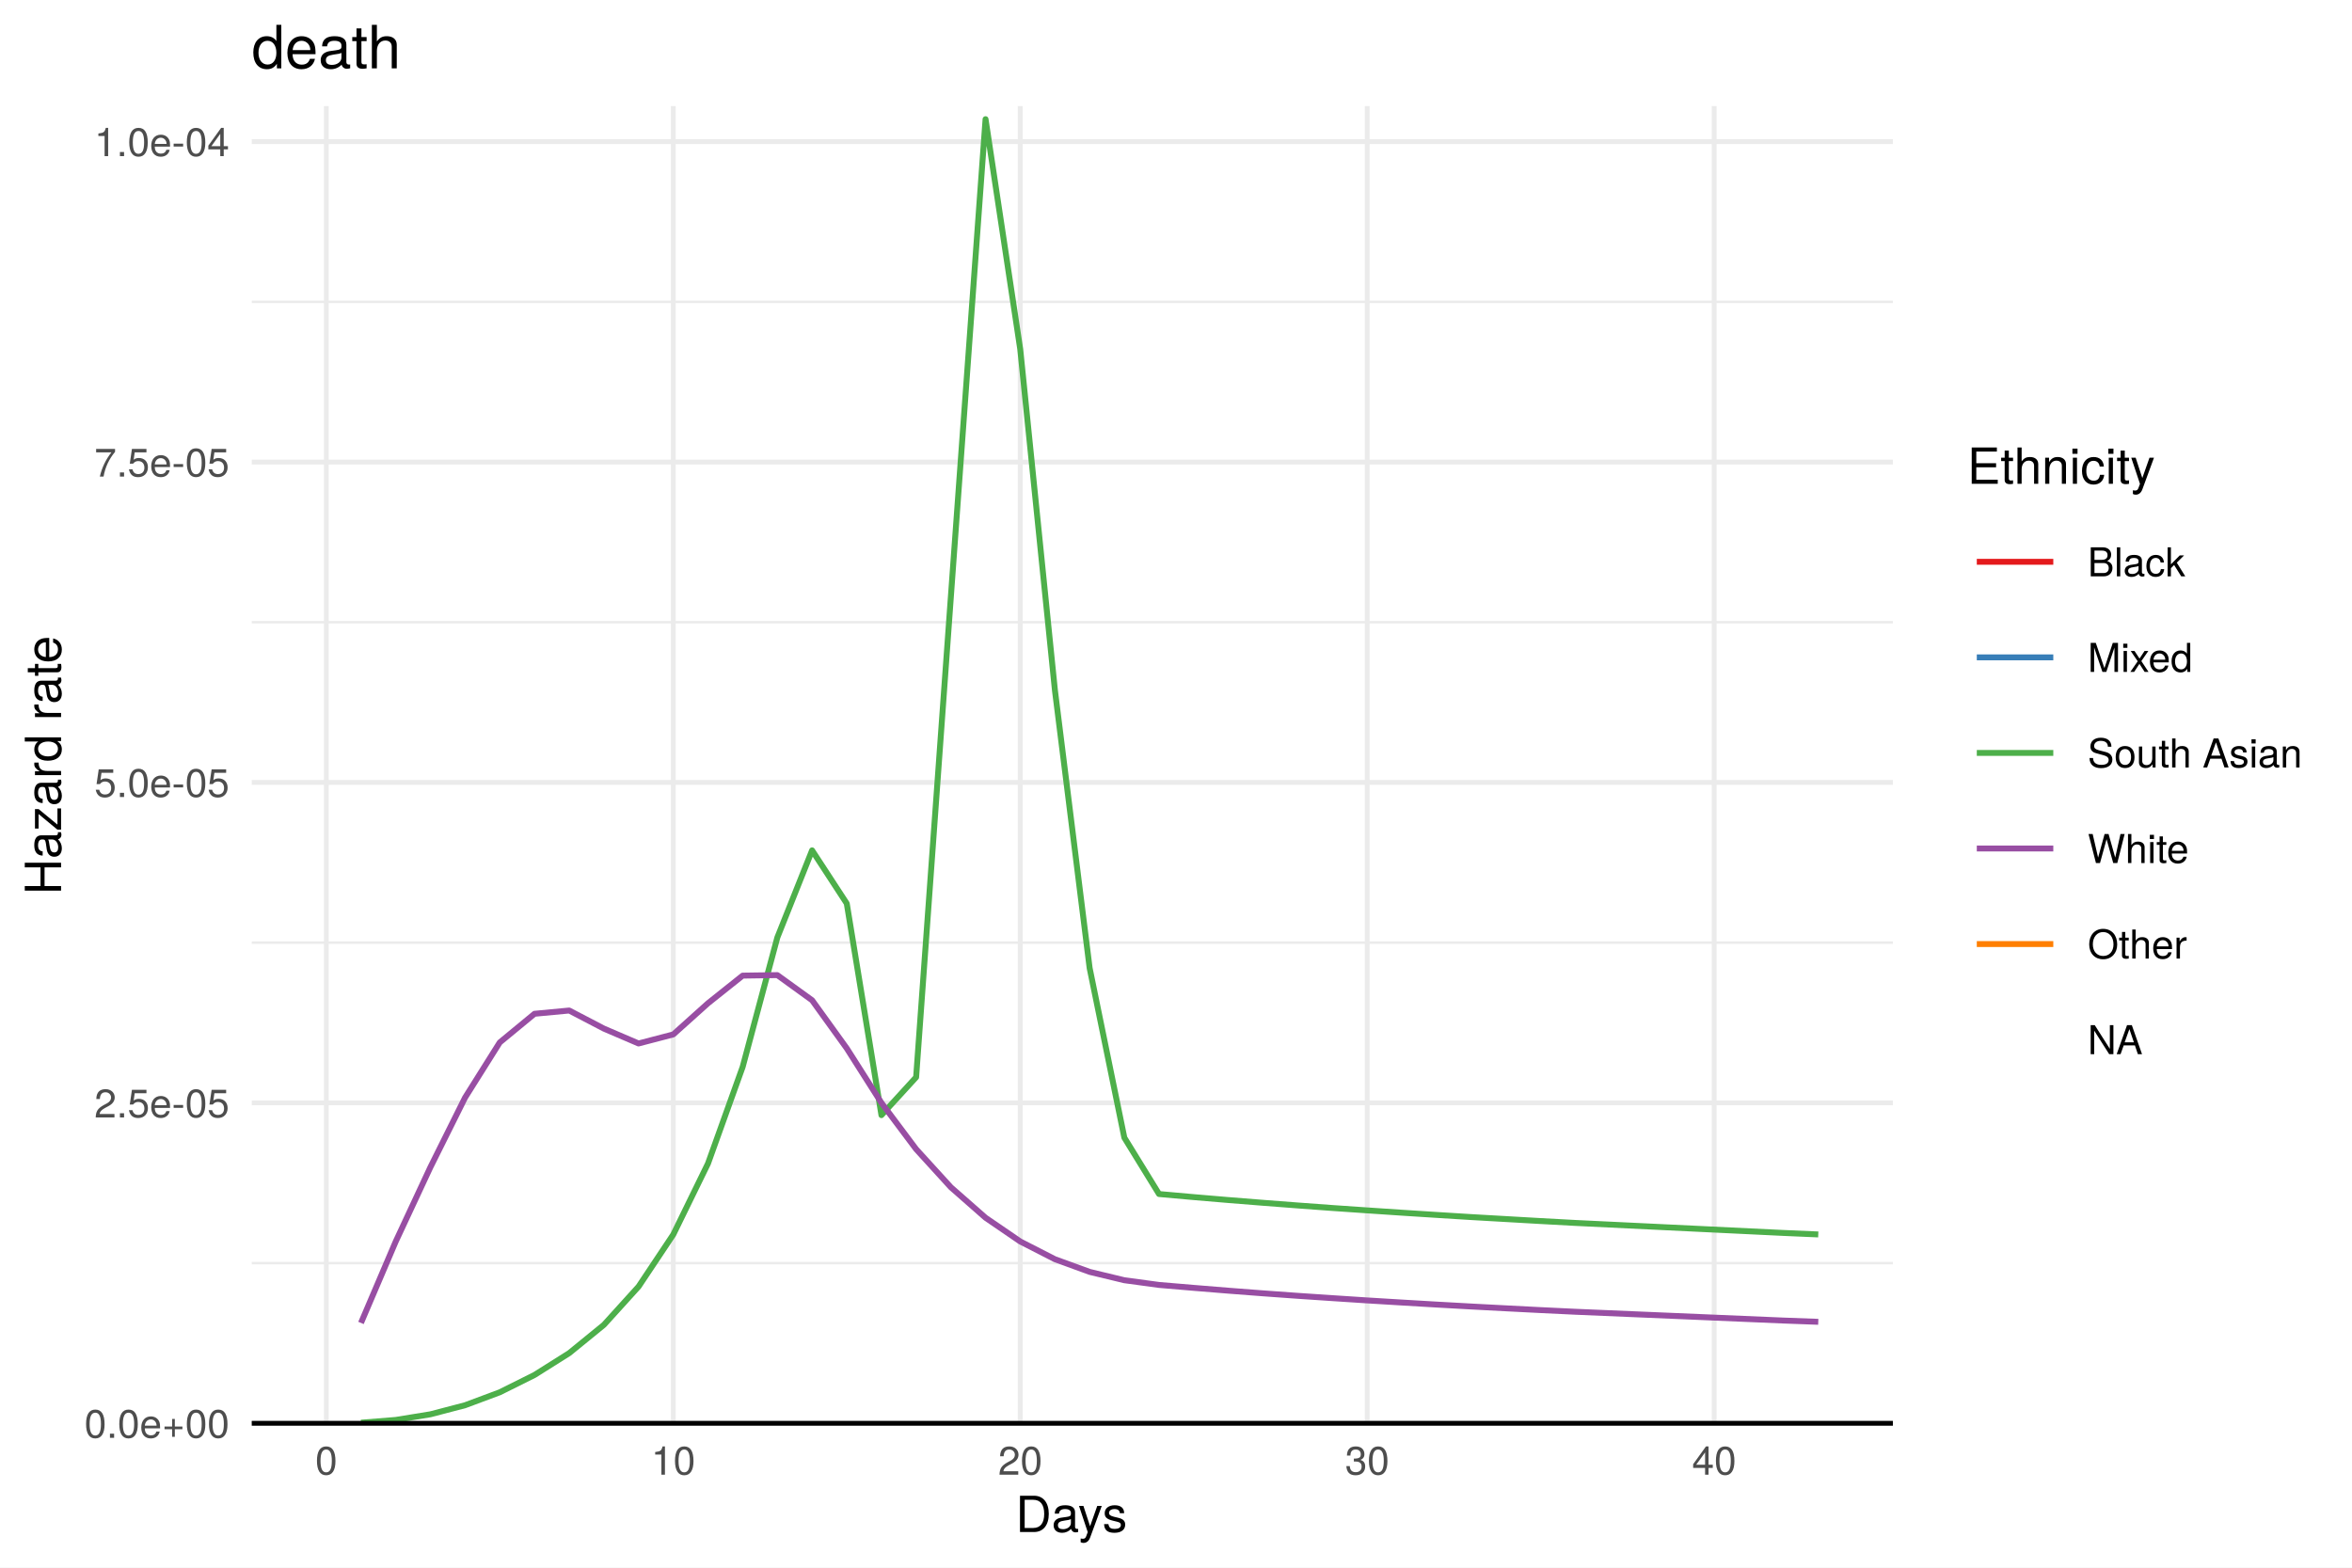
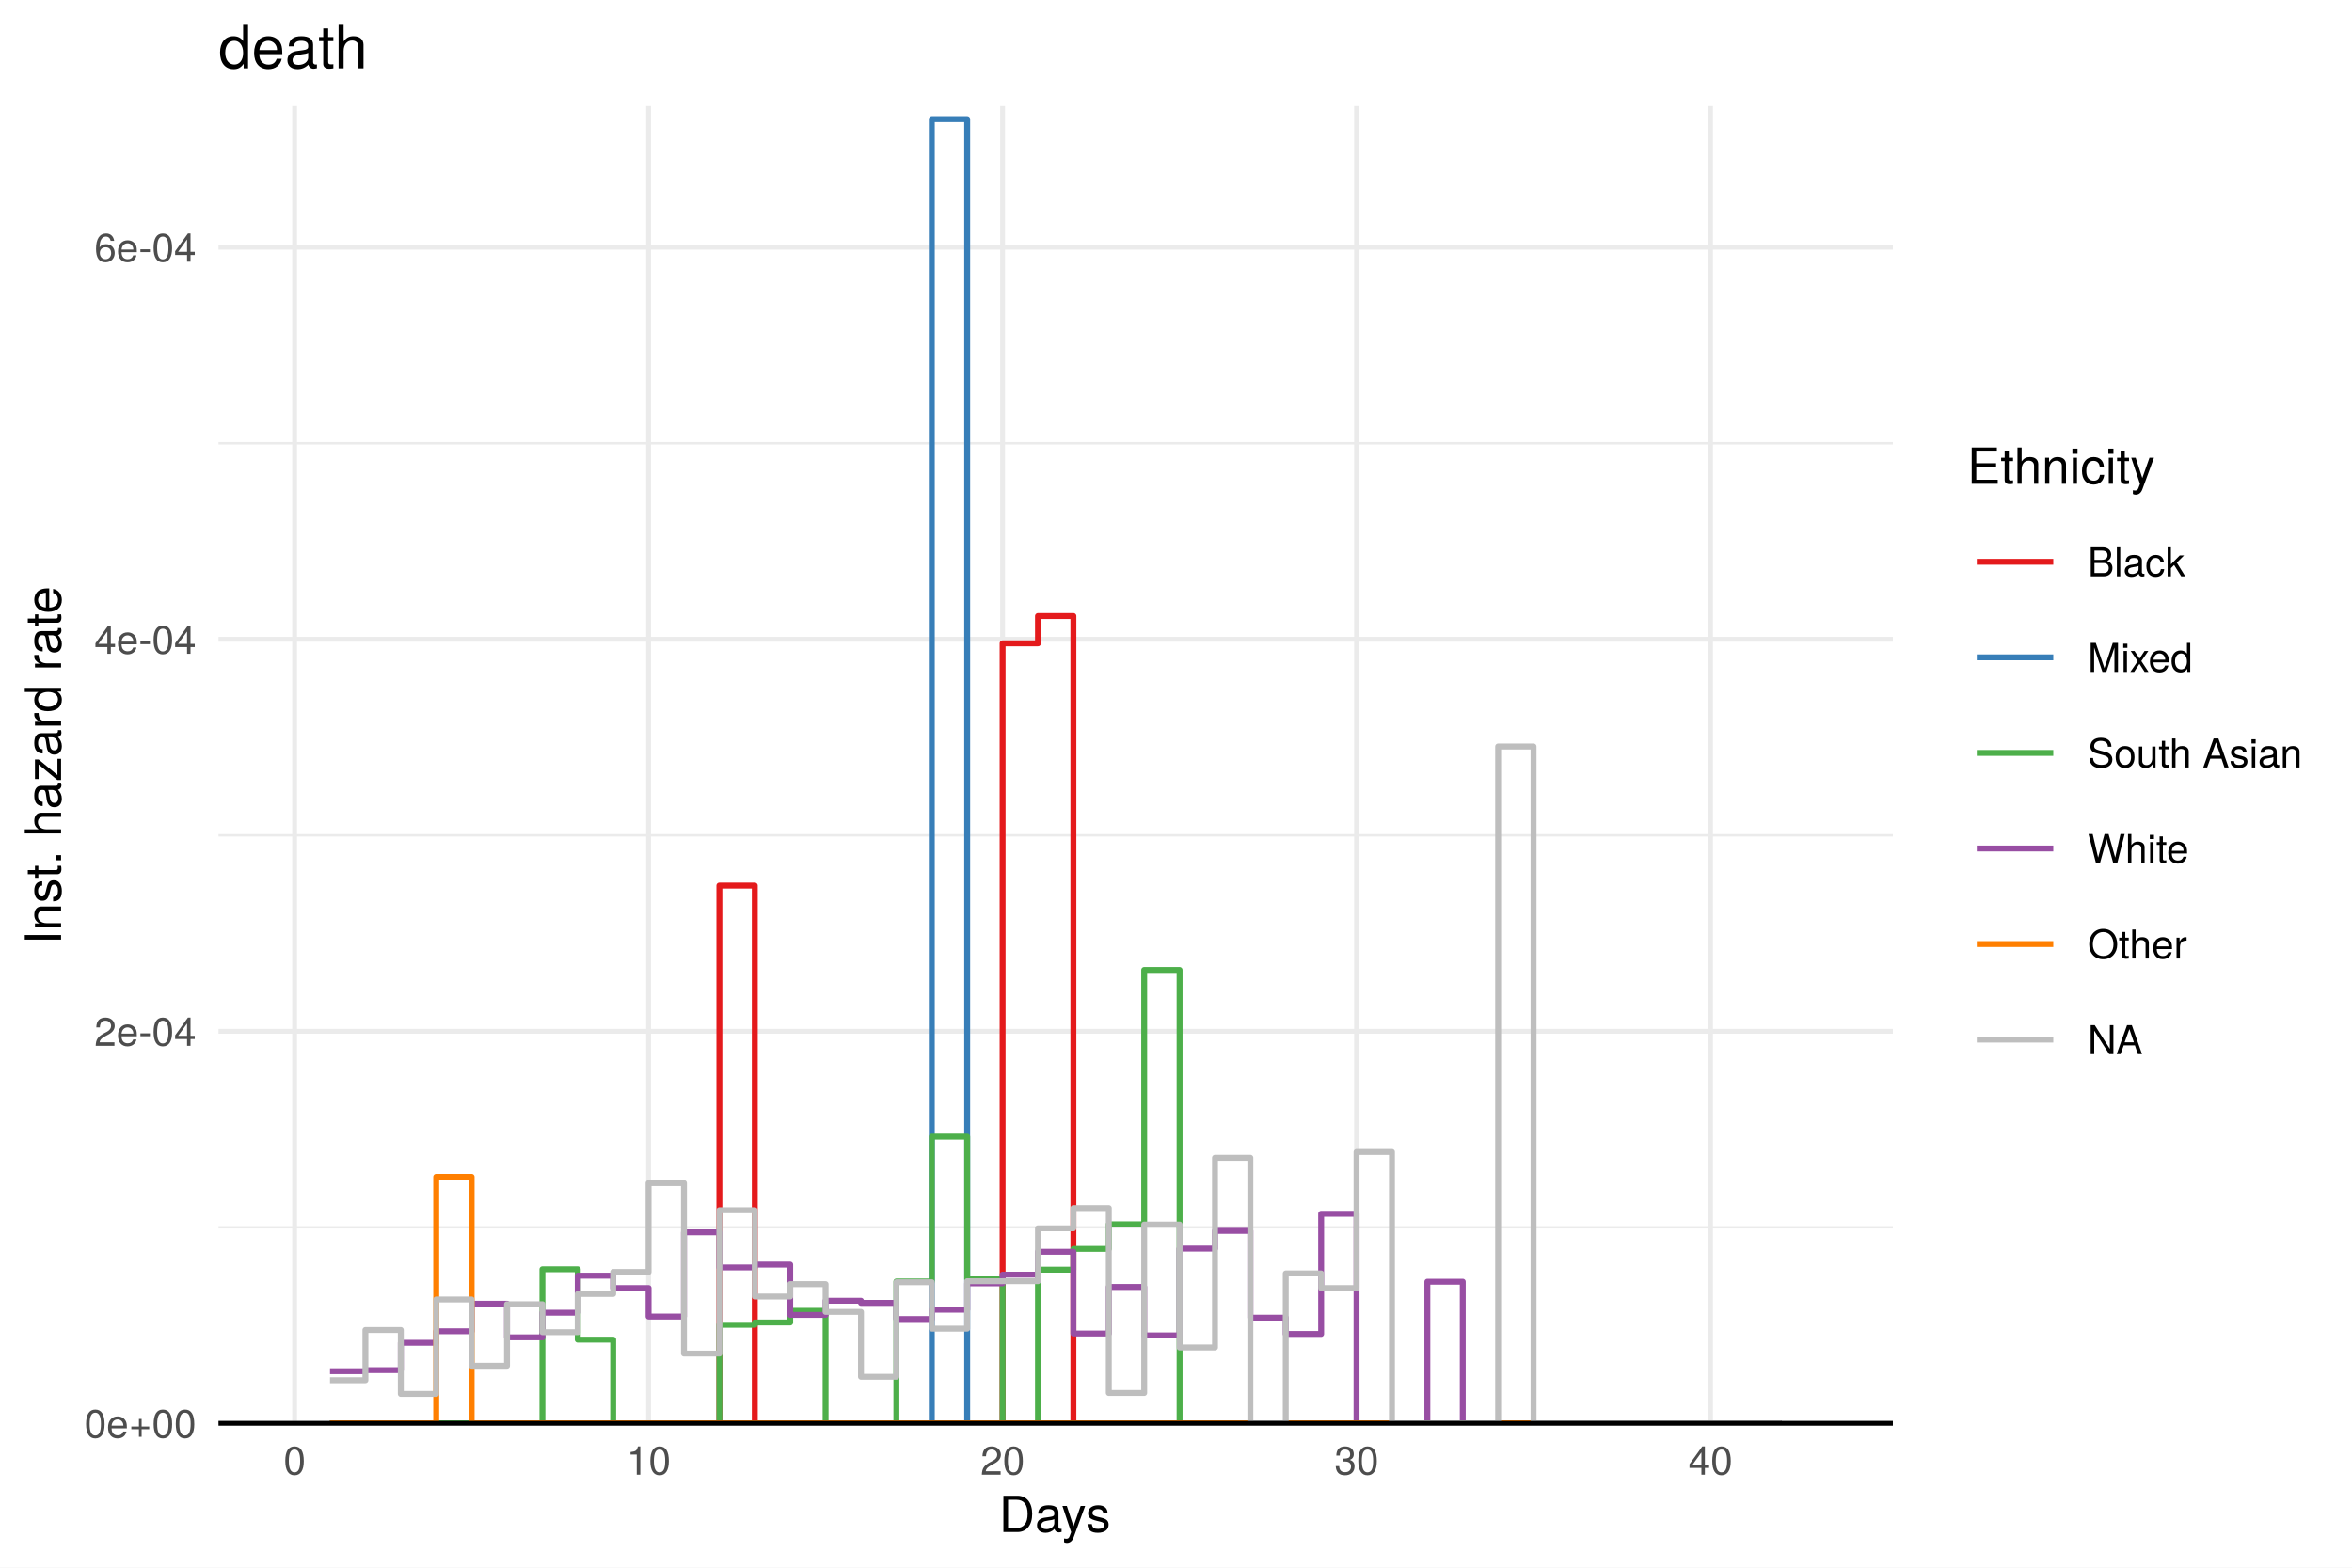
<svg xmlns="http://www.w3.org/2000/svg" viewBox="0 0 425.20 283.46">
  <defs>
    <style type="text/css">
    line, polyline, polygon, path, rect, circle {
      fill: none;
      stroke: #000000;
      stroke-linecap: round;
      stroke-linejoin: round;
      stroke-miterlimit: 10.00;
    }
  </style>
  </defs>
  <rect width="100%" height="100%" style="stroke: none; fill: #FFFFFF;" />
  <defs>
-     <clipPath id="cpNDUuNTF8MzQyLjIwfDI1Ny4zNnwxOS4xOQ==">
-       <rect x="45.51" y="19.19" width="296.69" height="238.17" />
+     <clipPath id="cpMzkuNTB8MzQyLjIwfDI1Ny4zNnwxOS4xOQ==">
+       <rect x="39.50" y="19.19" width="302.70" height="238.17" />
    </clipPath>
  </defs>
-   <polyline points="45.51,228.39 342.20,228.39 " style="stroke-width: 0.44; stroke: #EBEBEB; stroke-linecap: butt;" clip-path="url(#cpNDUuNTF8MzQyLjIwfDI1Ny4zNnwxOS4xOQ==)" />
-   <polyline points="45.51,170.45 342.20,170.45 " style="stroke-width: 0.44; stroke: #EBEBEB; stroke-linecap: butt;" clip-path="url(#cpNDUuNTF8MzQyLjIwfDI1Ny4zNnwxOS4xOQ==)" />
-   <polyline points="45.51,112.51 342.20,112.51 " style="stroke-width: 0.44; stroke: #EBEBEB; stroke-linecap: butt;" clip-path="url(#cpNDUuNTF8MzQyLjIwfDI1Ny4zNnwxOS4xOQ==)" />
-   <polyline points="45.51,54.58 342.20,54.58 " style="stroke-width: 0.44; stroke: #EBEBEB; stroke-linecap: butt;" clip-path="url(#cpNDUuNTF8MzQyLjIwfDI1Ny4zNnwxOS4xOQ==)" />
-   <polyline points="45.51,257.36 342.20,257.36 " style="stroke-width: 0.87; stroke: #EBEBEB; stroke-linecap: butt;" clip-path="url(#cpNDUuNTF8MzQyLjIwfDI1Ny4zNnwxOS4xOQ==)" />
-   <polyline points="45.51,199.42 342.20,199.42 " style="stroke-width: 0.87; stroke: #EBEBEB; stroke-linecap: butt;" clip-path="url(#cpNDUuNTF8MzQyLjIwfDI1Ny4zNnwxOS4xOQ==)" />
-   <polyline points="45.51,141.48 342.20,141.48 " style="stroke-width: 0.87; stroke: #EBEBEB; stroke-linecap: butt;" clip-path="url(#cpNDUuNTF8MzQyLjIwfDI1Ny4zNnwxOS4xOQ==)" />
-   <polyline points="45.51,83.55 342.20,83.55 " style="stroke-width: 0.87; stroke: #EBEBEB; stroke-linecap: butt;" clip-path="url(#cpNDUuNTF8MzQyLjIwfDI1Ny4zNnwxOS4xOQ==)" />
-   <polyline points="45.51,25.61 342.20,25.61 " style="stroke-width: 0.87; stroke: #EBEBEB; stroke-linecap: butt;" clip-path="url(#cpNDUuNTF8MzQyLjIwfDI1Ny4zNnwxOS4xOQ==)" />
-   <polyline points="58.99,257.36 58.99,19.19 " style="stroke-width: 0.87; stroke: #EBEBEB; stroke-linecap: butt;" clip-path="url(#cpNDUuNTF8MzQyLjIwfDI1Ny4zNnwxOS4xOQ==)" />
-   <polyline points="121.72,257.36 121.72,19.19 " style="stroke-width: 0.87; stroke: #EBEBEB; stroke-linecap: butt;" clip-path="url(#cpNDUuNTF8MzQyLjIwfDI1Ny4zNnwxOS4xOQ==)" />
-   <polyline points="184.44,257.36 184.44,19.19 " style="stroke-width: 0.87; stroke: #EBEBEB; stroke-linecap: butt;" clip-path="url(#cpNDUuNTF8MzQyLjIwfDI1Ny4zNnwxOS4xOQ==)" />
-   <polyline points="247.17,257.36 247.17,19.19 " style="stroke-width: 0.87; stroke: #EBEBEB; stroke-linecap: butt;" clip-path="url(#cpNDUuNTF8MzQyLjIwfDI1Ny4zNnwxOS4xOQ==)" />
-   <polyline points="309.89,257.36 309.89,19.19 " style="stroke-width: 0.87; stroke: #EBEBEB; stroke-linecap: butt;" clip-path="url(#cpNDUuNTF8MzQyLjIwfDI1Ny4zNnwxOS4xOQ==)" />
-   <polyline points="65.26,257.25 71.54,256.75 77.81,255.73 84.08,254.09 90.35,251.75 96.63,248.62 102.90,244.67 109.17,239.56 115.44,232.64 121.72,223.22 127.99,210.39 134.26,192.91 140.53,169.51 146.81,153.76 153.08,163.37 159.35,201.64 165.62,194.78 171.90,107.91 178.17,21.55 184.44,63.12 190.71,124.80 196.99,175.06 203.26,205.71 209.53,215.90 215.80,216.46 222.08,216.99 228.35,217.49 234.62,217.97 240.89,218.43 247.17,218.86 253.44,219.28 259.71,219.68 265.98,220.07 272.26,220.43 278.53,220.79 284.80,221.13 322.44,222.94 328.71,223.21 " style="stroke-width: 1.07; stroke: #4DAF4A; stroke-linecap: butt;" clip-path="url(#cpNDUuNTF8MzQyLjIwfDI1Ny4zNnwxOS4xOQ==)" />
-   <polyline points="65.26,239.21 71.54,224.49 77.81,211.05 84.08,198.46 90.35,188.49 96.63,183.31 102.90,182.72 109.17,185.99 115.44,188.68 121.72,187.04 127.99,181.41 134.26,176.41 140.53,176.32 146.81,180.86 153.08,189.56 159.35,199.42 165.62,207.79 171.90,214.68 178.17,220.19 184.44,224.48 190.71,227.69 196.99,229.98 203.26,231.49 209.53,232.34 215.80,232.87 222.08,233.38 228.35,233.86 234.62,234.31 240.89,234.73 247.17,235.14 253.44,235.52 259.71,235.89 265.98,236.24 272.26,236.57 278.53,236.89 284.80,237.19 322.44,238.78 328.71,239.01 " style="stroke-width: 1.07; stroke: #984EA3; stroke-linecap: butt;" clip-path="url(#cpNDUuNTF8MzQyLjIwfDI1Ny4zNnwxOS4xOQ==)" />
+   <polyline points="39.50,221.92 342.20,221.92 " style="stroke-width: 0.44; stroke: #EBEBEB; stroke-linecap: butt;" clip-path="url(#cpMzkuNTB8MzQyLjIwfDI1Ny4zNnwxOS4xOQ==)" />
+   <polyline points="39.50,151.04 342.20,151.04 " style="stroke-width: 0.44; stroke: #EBEBEB; stroke-linecap: butt;" clip-path="url(#cpMzkuNTB8MzQyLjIwfDI1Ny4zNnwxOS4xOQ==)" />
+   <polyline points="39.50,80.15 342.20,80.15 " style="stroke-width: 0.44; stroke: #EBEBEB; stroke-linecap: butt;" clip-path="url(#cpMzkuNTB8MzQyLjIwfDI1Ny4zNnwxOS4xOQ==)" />
+   <polyline points="39.50,257.36 342.20,257.36 " style="stroke-width: 0.87; stroke: #EBEBEB; stroke-linecap: butt;" clip-path="url(#cpMzkuNTB8MzQyLjIwfDI1Ny4zNnwxOS4xOQ==)" />
+   <polyline points="39.50,186.48 342.20,186.48 " style="stroke-width: 0.87; stroke: #EBEBEB; stroke-linecap: butt;" clip-path="url(#cpMzkuNTB8MzQyLjIwfDI1Ny4zNnwxOS4xOQ==)" />
+   <polyline points="39.50,115.59 342.20,115.59 " style="stroke-width: 0.87; stroke: #EBEBEB; stroke-linecap: butt;" clip-path="url(#cpMzkuNTB8MzQyLjIwfDI1Ny4zNnwxOS4xOQ==)" />
+   <polyline points="39.50,44.71 342.20,44.71 " style="stroke-width: 0.87; stroke: #EBEBEB; stroke-linecap: butt;" clip-path="url(#cpMzkuNTB8MzQyLjIwfDI1Ny4zNnwxOS4xOQ==)" />
+   <polyline points="53.26,257.36 53.26,19.19 " style="stroke-width: 0.87; stroke: #EBEBEB; stroke-linecap: butt;" clip-path="url(#cpMzkuNTB8MzQyLjIwfDI1Ny4zNnwxOS4xOQ==)" />
+   <polyline points="117.25,257.36 117.25,19.19 " style="stroke-width: 0.87; stroke: #EBEBEB; stroke-linecap: butt;" clip-path="url(#cpMzkuNTB8MzQyLjIwfDI1Ny4zNnwxOS4xOQ==)" />
+   <polyline points="181.25,257.36 181.25,19.19 " style="stroke-width: 0.87; stroke: #EBEBEB; stroke-linecap: butt;" clip-path="url(#cpMzkuNTB8MzQyLjIwfDI1Ny4zNnwxOS4xOQ==)" />
+   <polyline points="245.24,257.36 245.24,19.19 " style="stroke-width: 0.87; stroke: #EBEBEB; stroke-linecap: butt;" clip-path="url(#cpMzkuNTB8MzQyLjIwfDI1Ny4zNnwxOS4xOQ==)" />
+   <polyline points="309.24,257.36 309.24,19.19 " style="stroke-width: 0.87; stroke: #EBEBEB; stroke-linecap: butt;" clip-path="url(#cpMzkuNTB8MzQyLjIwfDI1Ny4zNnwxOS4xOQ==)" />
+   <polyline points="59.66,257.36 66.06,257.36 66.06,257.36 72.46,257.36 72.46,257.36 78.86,257.36 78.86,257.36 85.26,257.36 85.26,257.36 91.66,257.36 91.66,257.36 98.06,257.36 98.06,257.36 104.45,257.36 104.45,257.36 110.85,257.36 110.85,257.36 117.25,257.36 117.25,257.36 123.65,257.36 123.65,257.36 130.05,257.36 130.05,160.13 136.45,160.13 136.45,257.36 142.85,257.36 142.85,257.36 149.25,257.36 149.25,257.36 155.65,257.36 155.65,257.36 162.05,257.36 162.05,257.36 168.45,257.36 168.45,257.36 174.85,257.36 174.85,257.36 181.25,257.36 181.25,116.33 187.65,116.33 187.65,111.39 194.05,111.39 194.05,257.36 200.45,257.36 200.45,257.36 206.85,257.36 206.85,257.36 213.25,257.36 213.25,257.36 219.65,257.36 219.65,257.36 226.04,257.36 226.04,257.36 232.44,257.36 232.44,257.36 238.84,257.36 238.84,257.36 245.24,257.36 245.24,257.36 251.64,257.36 251.64,257.36 258.04,257.36 258.04,257.36 264.44,257.36 264.44,257.36 270.84,257.36 270.84,257.36 277.24,257.36 277.24,257.36 283.64,257.36 283.64,257.36 " style="stroke-width: 1.07; stroke: #E41A1C; stroke-linecap: butt;" clip-path="url(#cpMzkuNTB8MzQyLjIwfDI1Ny4zNnwxOS4xOQ==)" />
+   <polyline points="59.66,257.36 66.06,257.36 66.06,257.36 72.46,257.36 72.46,257.36 78.86,257.36 78.86,257.36 85.26,257.36 85.26,257.36 91.66,257.36 91.66,257.36 98.06,257.36 98.06,257.36 104.45,257.36 104.45,257.36 110.85,257.36 110.85,257.36 117.25,257.36 117.25,257.36 123.65,257.36 123.65,257.36 130.05,257.36 130.05,257.36 136.45,257.36 136.45,257.36 142.85,257.36 142.85,257.36 149.25,257.36 149.25,257.36 155.65,257.36 155.65,257.36 162.05,257.36 162.05,257.36 168.45,257.36 168.45,21.55 174.85,21.55 174.85,257.36 181.25,257.36 181.25,257.36 187.65,257.36 187.65,257.36 194.05,257.36 194.05,257.36 200.45,257.36 200.45,257.36 206.85,257.36 206.85,257.36 213.25,257.36 213.25,257.36 219.65,257.36 219.65,257.36 226.04,257.36 226.04,257.36 232.44,257.36 232.44,257.36 238.84,257.36 238.84,257.36 245.24,257.36 245.24,257.36 251.64,257.36 251.64,257.36 258.04,257.36 258.04,257.36 264.44,257.36 264.44,257.36 270.84,257.36 270.84,257.36 277.24,257.36 277.24,257.36 283.64,257.36 283.64,257.36 " style="stroke-width: 1.07; stroke: #377EB8; stroke-linecap: butt;" clip-path="url(#cpMzkuNTB8MzQyLjIwfDI1Ny4zNnwxOS4xOQ==)" />
+   <polyline points="59.66,257.36 66.06,257.36 66.06,257.36 72.46,257.36 72.46,257.36 78.86,257.36 78.86,257.36 85.26,257.36 85.26,257.36 91.66,257.36 91.66,257.36 98.06,257.36 98.06,229.51 104.45,229.51 104.45,242.24 110.85,242.24 110.85,257.36 117.25,257.36 117.25,257.36 123.65,257.36 123.65,257.36 130.05,257.36 130.05,239.55 136.45,239.55 136.45,239.13 142.85,239.13 142.85,237.03 149.25,237.03 149.25,257.36 155.65,257.36 155.65,257.36 162.05,257.36 162.05,231.72 168.45,231.72 168.45,205.53 174.85,205.53 174.85,231.33 181.25,231.33 181.25,257.36 187.65,257.36 187.65,229.58 194.05,229.58 194.05,225.82 200.45,225.82 200.45,221.38 206.85,221.38 206.85,175.39 213.25,175.39 213.25,257.36 219.65,257.36 219.65,257.36 226.04,257.36 226.04,257.36 232.44,257.36 232.44,257.36 238.84,257.36 238.84,257.36 245.24,257.36 245.24,257.36 251.64,257.36 251.64,257.36 258.04,257.36 258.04,257.36 264.44,257.36 264.44,257.36 270.84,257.36 270.84,257.36 277.24,257.36 277.24,257.36 283.64,257.36 283.64,257.36 322.04,257.36 322.04,257.36 " style="stroke-width: 1.07; stroke: #4DAF4A; stroke-linecap: butt;" clip-path="url(#cpMzkuNTB8MzQyLjIwfDI1Ny4zNnwxOS4xOQ==)" />
+   <polyline points="59.66,247.94 66.06,247.94 66.06,247.75 72.46,247.75 72.46,242.81 78.86,242.81 78.86,240.72 85.26,240.72 85.26,235.74 91.66,235.74 91.66,241.82 98.06,241.82 98.06,237.36 104.45,237.36 104.45,230.67 110.85,230.67 110.85,232.91 117.25,232.91 117.25,238.06 123.65,238.06 123.65,222.83 130.05,222.83 130.05,229.18 136.45,229.18 136.45,228.66 142.85,228.66 142.85,237.76 149.25,237.76 149.25,235.20 155.65,235.20 155.65,235.59 162.05,235.59 162.05,238.51 168.45,238.51 168.45,236.82 174.85,236.82 174.85,232.06 181.25,232.06 181.25,230.48 187.65,230.48 187.65,226.34 194.05,226.34 194.05,241.13 200.45,241.13 200.45,232.71 206.85,232.71 206.85,241.47 213.25,241.47 213.25,225.77 219.65,225.77 219.65,222.56 226.04,222.56 226.04,238.26 232.44,238.26 232.44,241.21 238.84,241.21 238.84,219.47 245.24,219.47 245.24,257.36 251.64,257.36 251.64,257.36 258.04,257.36 258.04,231.76 264.44,231.76 264.44,257.36 270.84,257.36 270.84,257.36 277.24,257.36 277.24,257.36 283.64,257.36 283.64,257.36 322.04,257.36 322.04,257.36 " style="stroke-width: 1.07; stroke: #984EA3; stroke-linecap: butt;" clip-path="url(#cpMzkuNTB8MzQyLjIwfDI1Ny4zNnwxOS4xOQ==)" />
+   <polyline points="59.66,257.36 66.06,257.36 66.06,257.36 72.46,257.36 72.46,257.36 78.86,257.36 78.86,212.79 85.26,212.79 85.26,257.36 91.66,257.36 91.66,257.36 98.06,257.36 98.06,257.36 104.45,257.36 104.45,257.36 110.85,257.36 110.85,257.36 117.25,257.36 117.25,257.36 123.65,257.36 123.65,257.36 130.05,257.36 130.05,257.36 136.45,257.36 136.45,257.36 142.85,257.36 142.85,257.36 149.25,257.36 149.25,257.36 155.65,257.36 155.65,257.36 162.05,257.36 162.05,257.36 168.45,257.36 168.45,257.36 174.85,257.36 174.85,257.36 181.25,257.36 181.25,257.36 187.65,257.36 187.65,257.36 194.05,257.36 194.05,257.36 200.45,257.36 200.45,257.36 206.85,257.36 206.85,257.36 213.25,257.36 213.25,257.36 219.65,257.36 219.65,257.36 226.04,257.36 226.04,257.36 232.44,257.36 232.44,257.36 238.84,257.36 238.84,257.36 245.24,257.36 245.24,257.36 251.64,257.36 251.64,257.36 258.04,257.36 258.04,257.36 264.44,257.36 264.44,257.36 270.84,257.36 270.84,257.36 277.24,257.36 277.24,257.36 283.64,257.36 283.64,257.36 " style="stroke-width: 1.07; stroke: #FF7F00; stroke-linecap: butt;" clip-path="url(#cpMzkuNTB8MzQyLjIwfDI1Ny4zNnwxOS4xOQ==)" />
+   <polyline points="59.66,249.58 66.06,249.58 66.06,240.49 72.46,240.49 72.46,252.05 78.86,252.05 78.86,234.97 85.26,234.97 85.26,246.96 91.66,246.96 91.66,235.83 98.06,235.83 98.06,240.89 104.45,240.89 104.45,233.97 110.85,233.97 110.85,230.00 117.25,230.00 117.25,213.93 123.65,213.93 123.65,244.76 130.05,244.76 130.05,218.83 136.45,218.83 136.45,234.44 142.85,234.44 142.85,232.20 149.25,232.20 149.25,237.22 155.65,237.22 155.65,248.95 162.05,248.95 162.05,231.85 168.45,231.85 168.45,240.25 174.85,240.25 174.85,231.67 181.25,231.67 181.25,231.66 187.65,231.66 187.65,222.10 194.05,222.10 194.05,218.44 200.45,218.44 200.45,251.88 206.85,251.88 206.85,221.42 213.25,221.42 213.25,243.65 219.65,243.65 219.65,209.35 226.04,209.35 226.04,257.36 232.44,257.36 232.44,230.26 238.84,230.26 238.84,232.91 245.24,232.91 245.24,208.30 251.64,208.30 251.64,257.36 258.04,257.36 258.04,257.36 264.44,257.36 264.44,257.36 270.84,257.36 270.84,134.98 277.24,134.98 277.24,257.36 283.64,257.36 283.64,257.36 322.04,257.36 322.04,257.36 " style="stroke-width: 1.07; stroke: #BEBEBE; stroke-linecap: butt;" clip-path="url(#cpMzkuNTB8MzQyLjIwfDI1Ny4zNnwxOS4xOQ==)" />
  <defs>
    <clipPath id="cpMC4wMHw0MjUuMjB8MjgzLjQ2fDAuMDA=">
      <rect x="0.00" y="0.00" width="425.20" height="283.46" />
    </clipPath>
  </defs>
  <g clip-path="url(#cpMC4wMHw0MjUuMjB8MjgzLjQ2fDAuMDA=)">
-     <text x="15.25" y="259.99" style="font-size: 7.20px; fill: #4D4D4D; font-family: TeX Gyre Heros;" textLength="26.22px" lengthAdjust="spacingAndGlyphs">0.0e+00</text>
+     <text x="15.25" y="259.99" style="font-size: 7.20px; fill: #4D4D4D; font-family: TeX Gyre Heros;" textLength="20.22px" lengthAdjust="spacingAndGlyphs">0e+00</text>
  </g>
  <g clip-path="url(#cpMC4wMHw0MjUuMjB8MjgzLjQ2fDAuMDA=)">
-     <text x="17.05" y="202.05" style="font-size: 7.20px; fill: #4D4D4D; font-family: TeX Gyre Heros;" textLength="24.42px" lengthAdjust="spacingAndGlyphs">2.5e-05</text>
+     <text x="17.05" y="189.10" style="font-size: 7.20px; fill: #4D4D4D; font-family: TeX Gyre Heros;" textLength="18.41px" lengthAdjust="spacingAndGlyphs">2e-04</text>
  </g>
  <g clip-path="url(#cpMC4wMHw0MjUuMjB8MjgzLjQ2fDAuMDA=)">
-     <text x="17.05" y="144.11" style="font-size: 7.20px; fill: #4D4D4D; font-family: TeX Gyre Heros;" textLength="24.42px" lengthAdjust="spacingAndGlyphs">5.0e-05</text>
+     <text x="17.05" y="118.22" style="font-size: 7.20px; fill: #4D4D4D; font-family: TeX Gyre Heros;" textLength="18.41px" lengthAdjust="spacingAndGlyphs">4e-04</text>
  </g>
  <g clip-path="url(#cpMC4wMHw0MjUuMjB8MjgzLjQ2fDAuMDA=)">
-     <text x="17.05" y="86.17" style="font-size: 7.20px; fill: #4D4D4D; font-family: TeX Gyre Heros;" textLength="24.42px" lengthAdjust="spacingAndGlyphs">7.5e-05</text>
+     <text x="17.05" y="47.33" style="font-size: 7.20px; fill: #4D4D4D; font-family: TeX Gyre Heros;" textLength="18.41px" lengthAdjust="spacingAndGlyphs">6e-04</text>
+   </g>
+   <polyline points="39.50,257.36 342.20,257.36 " style="stroke-width: 0.87; stroke-linecap: butt;" clip-path="url(#cpMC4wMHw0MjUuMjB8MjgzLjQ2fDAuMDA=)" />
+   <g clip-path="url(#cpMC4wMHw0MjUuMjB8MjgzLjQ2fDAuMDA=)">
+     <text x="51.26" y="266.65" style="font-size: 7.20px; fill: #4D4D4D; font-family: TeX Gyre Heros;" textLength="4.00px" lengthAdjust="spacingAndGlyphs">0</text>
  </g>
  <g clip-path="url(#cpMC4wMHw0MjUuMjB8MjgzLjQ2fDAuMDA=)">
-     <text x="17.05" y="28.23" style="font-size: 7.20px; fill: #4D4D4D; font-family: TeX Gyre Heros;" textLength="24.42px" lengthAdjust="spacingAndGlyphs">1.0e-04</text>
-   </g>
-   <polyline points="45.51,257.36 342.20,257.36 " style="stroke-width: 0.87; stroke-linecap: butt;" clip-path="url(#cpMC4wMHw0MjUuMjB8MjgzLjQ2fDAuMDA=)" />
-   <g clip-path="url(#cpMC4wMHw0MjUuMjB8MjgzLjQ2fDAuMDA=)">
-     <text x="56.99" y="266.65" style="font-size: 7.20px; fill: #4D4D4D; font-family: TeX Gyre Heros;" textLength="4.00px" lengthAdjust="spacingAndGlyphs">0</text>
+     <text x="113.25" y="266.65" style="font-size: 7.20px; fill: #4D4D4D; font-family: TeX Gyre Heros;" textLength="8.01px" lengthAdjust="spacingAndGlyphs">10</text>
  </g>
  <g clip-path="url(#cpMC4wMHw0MjUuMjB8MjgzLjQ2fDAuMDA=)">
-     <text x="117.71" y="266.65" style="font-size: 7.20px; fill: #4D4D4D; font-family: TeX Gyre Heros;" textLength="8.01px" lengthAdjust="spacingAndGlyphs">10</text>
+     <text x="177.25" y="266.65" style="font-size: 7.20px; fill: #4D4D4D; font-family: TeX Gyre Heros;" textLength="8.01px" lengthAdjust="spacingAndGlyphs">20</text>
  </g>
  <g clip-path="url(#cpMC4wMHw0MjUuMjB8MjgzLjQ2fDAuMDA=)">
-     <text x="180.44" y="266.65" style="font-size: 7.20px; fill: #4D4D4D; font-family: TeX Gyre Heros;" textLength="8.01px" lengthAdjust="spacingAndGlyphs">20</text>
+     <text x="241.24" y="266.65" style="font-size: 7.20px; fill: #4D4D4D; font-family: TeX Gyre Heros;" textLength="8.01px" lengthAdjust="spacingAndGlyphs">30</text>
  </g>
  <g clip-path="url(#cpMC4wMHw0MjUuMjB8MjgzLjQ2fDAuMDA=)">
-     <text x="243.16" y="266.65" style="font-size: 7.20px; fill: #4D4D4D; font-family: TeX Gyre Heros;" textLength="8.01px" lengthAdjust="spacingAndGlyphs">30</text>
+     <text x="305.23" y="266.65" style="font-size: 7.20px; fill: #4D4D4D; font-family: TeX Gyre Heros;" textLength="8.01px" lengthAdjust="spacingAndGlyphs">40</text>
  </g>
  <g clip-path="url(#cpMC4wMHw0MjUuMjB8MjgzLjQ2fDAuMDA=)">
-     <text x="305.89" y="266.65" style="font-size: 7.20px; fill: #4D4D4D; font-family: TeX Gyre Heros;" textLength="8.01px" lengthAdjust="spacingAndGlyphs">40</text>
+     <text x="180.60" y="277.02" style="font-size: 9.00px; font-family: TeX Gyre Heros;" textLength="20.50px" lengthAdjust="spacingAndGlyphs">Days</text>
  </g>
  <g clip-path="url(#cpMC4wMHw0MjUuMjB8MjgzLjQ2fDAuMDA=)">
-     <text x="183.60" y="277.02" style="font-size: 9.00px; font-family: TeX Gyre Heros;" textLength="20.50px" lengthAdjust="spacingAndGlyphs">Days</text>
-   </g>
-   <g clip-path="url(#cpMC4wMHw0MjUuMjB8MjgzLjQ2fDAuMDA=)">
-     <text transform="translate(11.04,161.79) rotate(-90)" style="font-size: 9.00px; font-family: TeX Gyre Heros;" textLength="47.02px" lengthAdjust="spacingAndGlyphs">Hazard rate</text>
+     <text transform="translate(11.04,170.80) rotate(-90)" style="font-size: 9.00px; font-family: TeX Gyre Heros;" textLength="65.03px" lengthAdjust="spacingAndGlyphs">Inst. hazard rate</text>
  </g>
  <g clip-path="url(#cpMC4wMHw0MjUuMjB8MjgzLjQ2fDAuMDA=)">
    <text x="355.64" y="87.48" style="font-size: 9.00px; font-family: TeX Gyre Heros;" textLength="34.01px" lengthAdjust="spacingAndGlyphs">Ethnicity</text>
  </g>
  <line x1="357.37" y1="101.58" x2="371.20" y2="101.58" style="stroke-width: 1.07; stroke: #E41A1C; stroke-linecap: butt;" clip-path="url(#cpMC4wMHw0MjUuMjB8MjgzLjQ2fDAuMDA=)" />
  <line x1="357.37" y1="118.86" x2="371.20" y2="118.86" style="stroke-width: 1.07; stroke: #377EB8; stroke-linecap: butt;" clip-path="url(#cpMC4wMHw0MjUuMjB8MjgzLjQ2fDAuMDA=)" />
  <line x1="357.37" y1="136.14" x2="371.20" y2="136.14" style="stroke-width: 1.07; stroke: #4DAF4A; stroke-linecap: butt;" clip-path="url(#cpMC4wMHw0MjUuMjB8MjgzLjQ2fDAuMDA=)" />
  <line x1="357.37" y1="153.42" x2="371.20" y2="153.42" style="stroke-width: 1.07; stroke: #984EA3; stroke-linecap: butt;" clip-path="url(#cpMC4wMHw0MjUuMjB8MjgzLjQ2fDAuMDA=)" />
  <line x1="357.37" y1="170.70" x2="371.20" y2="170.70" style="stroke-width: 1.07; stroke: #FF7F00; stroke-linecap: butt;" clip-path="url(#cpMC4wMHw0MjUuMjB8MjgzLjQ2fDAuMDA=)" />
-   <line x1="357.37" y1="187.98" x2="371.20" y2="187.98" style="stroke-width: 1.07; stroke: none; stroke-linecap: butt;" clip-path="url(#cpMC4wMHw0MjUuMjB8MjgzLjQ2fDAuMDA=)" />
+   <line x1="357.37" y1="187.98" x2="371.20" y2="187.98" style="stroke-width: 1.07; stroke: #BEBEBE; stroke-linecap: butt;" clip-path="url(#cpMC4wMHw0MjUuMjB8MjgzLjQ2fDAuMDA=)" />
  <g clip-path="url(#cpMC4wMHw0MjUuMjB8MjgzLjQ2fDAuMDA=)">
    <text x="377.41" y="104.21" style="font-size: 7.20px; font-family: TeX Gyre Heros;" textLength="17.60px" lengthAdjust="spacingAndGlyphs">Black</text>
  </g>
  <g clip-path="url(#cpMC4wMHw0MjUuMjB8MjgzLjQ2fDAuMDA=)">
    <text x="377.41" y="121.49" style="font-size: 7.20px; font-family: TeX Gyre Heros;" textLength="19.20px" lengthAdjust="spacingAndGlyphs">Mixed</text>
  </g>
  <g clip-path="url(#cpMC4wMHw0MjUuMjB8MjgzLjQ2fDAuMDA=)">
    <text x="377.41" y="138.77" style="font-size: 7.20px; font-family: TeX Gyre Heros;" textLength="38.82px" lengthAdjust="spacingAndGlyphs">South Asian</text>
  </g>
  <g clip-path="url(#cpMC4wMHw0MjUuMjB8MjgzLjQ2fDAuMDA=)">
    <text x="377.41" y="156.05" style="font-size: 7.20px; font-family: TeX Gyre Heros;" textLength="18.40px" lengthAdjust="spacingAndGlyphs">White</text>
  </g>
  <g clip-path="url(#cpMC4wMHw0MjUuMjB8MjgzLjQ2fDAuMDA=)">
    <text x="377.41" y="173.33" style="font-size: 7.20px; font-family: TeX Gyre Heros;" textLength="18.01px" lengthAdjust="spacingAndGlyphs">Other</text>
  </g>
  <g clip-path="url(#cpMC4wMHw0MjUuMjB8MjgzLjQ2fDAuMDA=)">
    <text x="377.41" y="190.61" style="font-size: 7.20px; font-family: TeX Gyre Heros;" textLength="10.00px" lengthAdjust="spacingAndGlyphs">NA</text>
  </g>
  <g clip-path="url(#cpMC4wMHw0MjUuMjB8MjgzLjQ2fDAuMDA=)">
-     <text x="45.51" y="12.36" style="font-size: 10.80px; font-family: TeX Gyre Heros;" textLength="27.02px" lengthAdjust="spacingAndGlyphs">death</text>
+     <text x="39.50" y="12.36" style="font-size: 10.80px; font-family: TeX Gyre Heros;" textLength="27.02px" lengthAdjust="spacingAndGlyphs">death</text>
  </g>
</svg>
